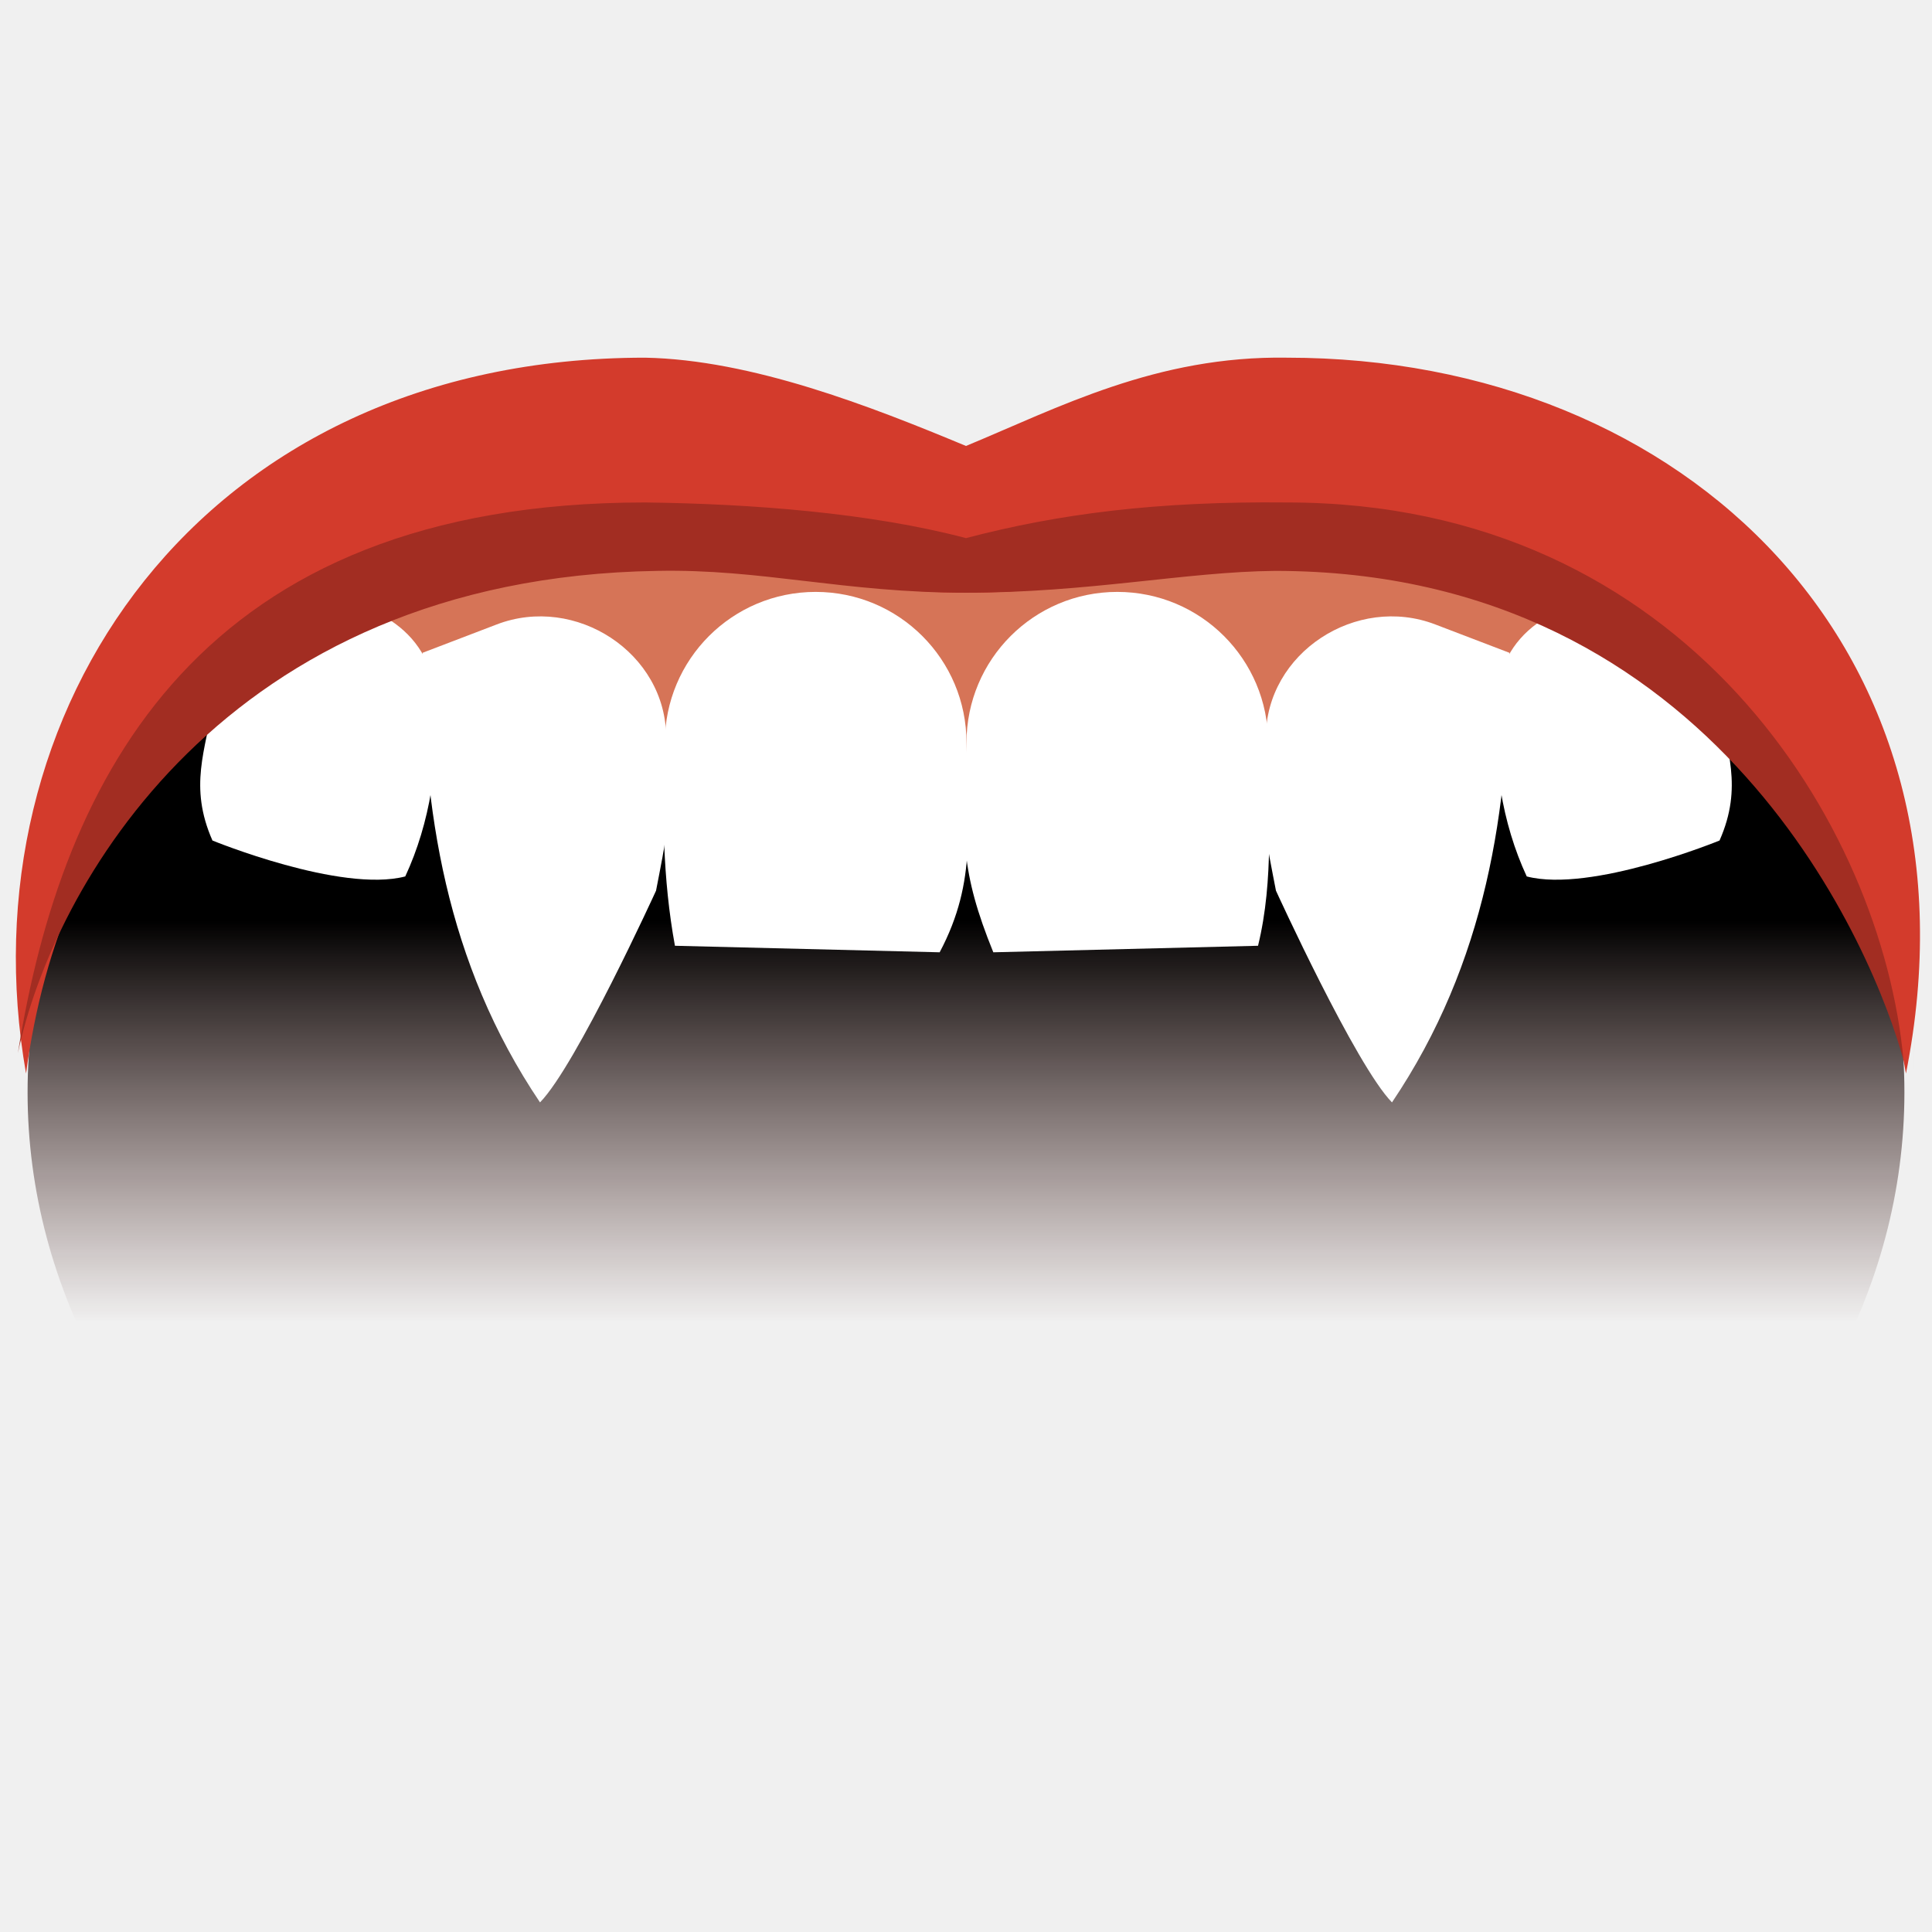
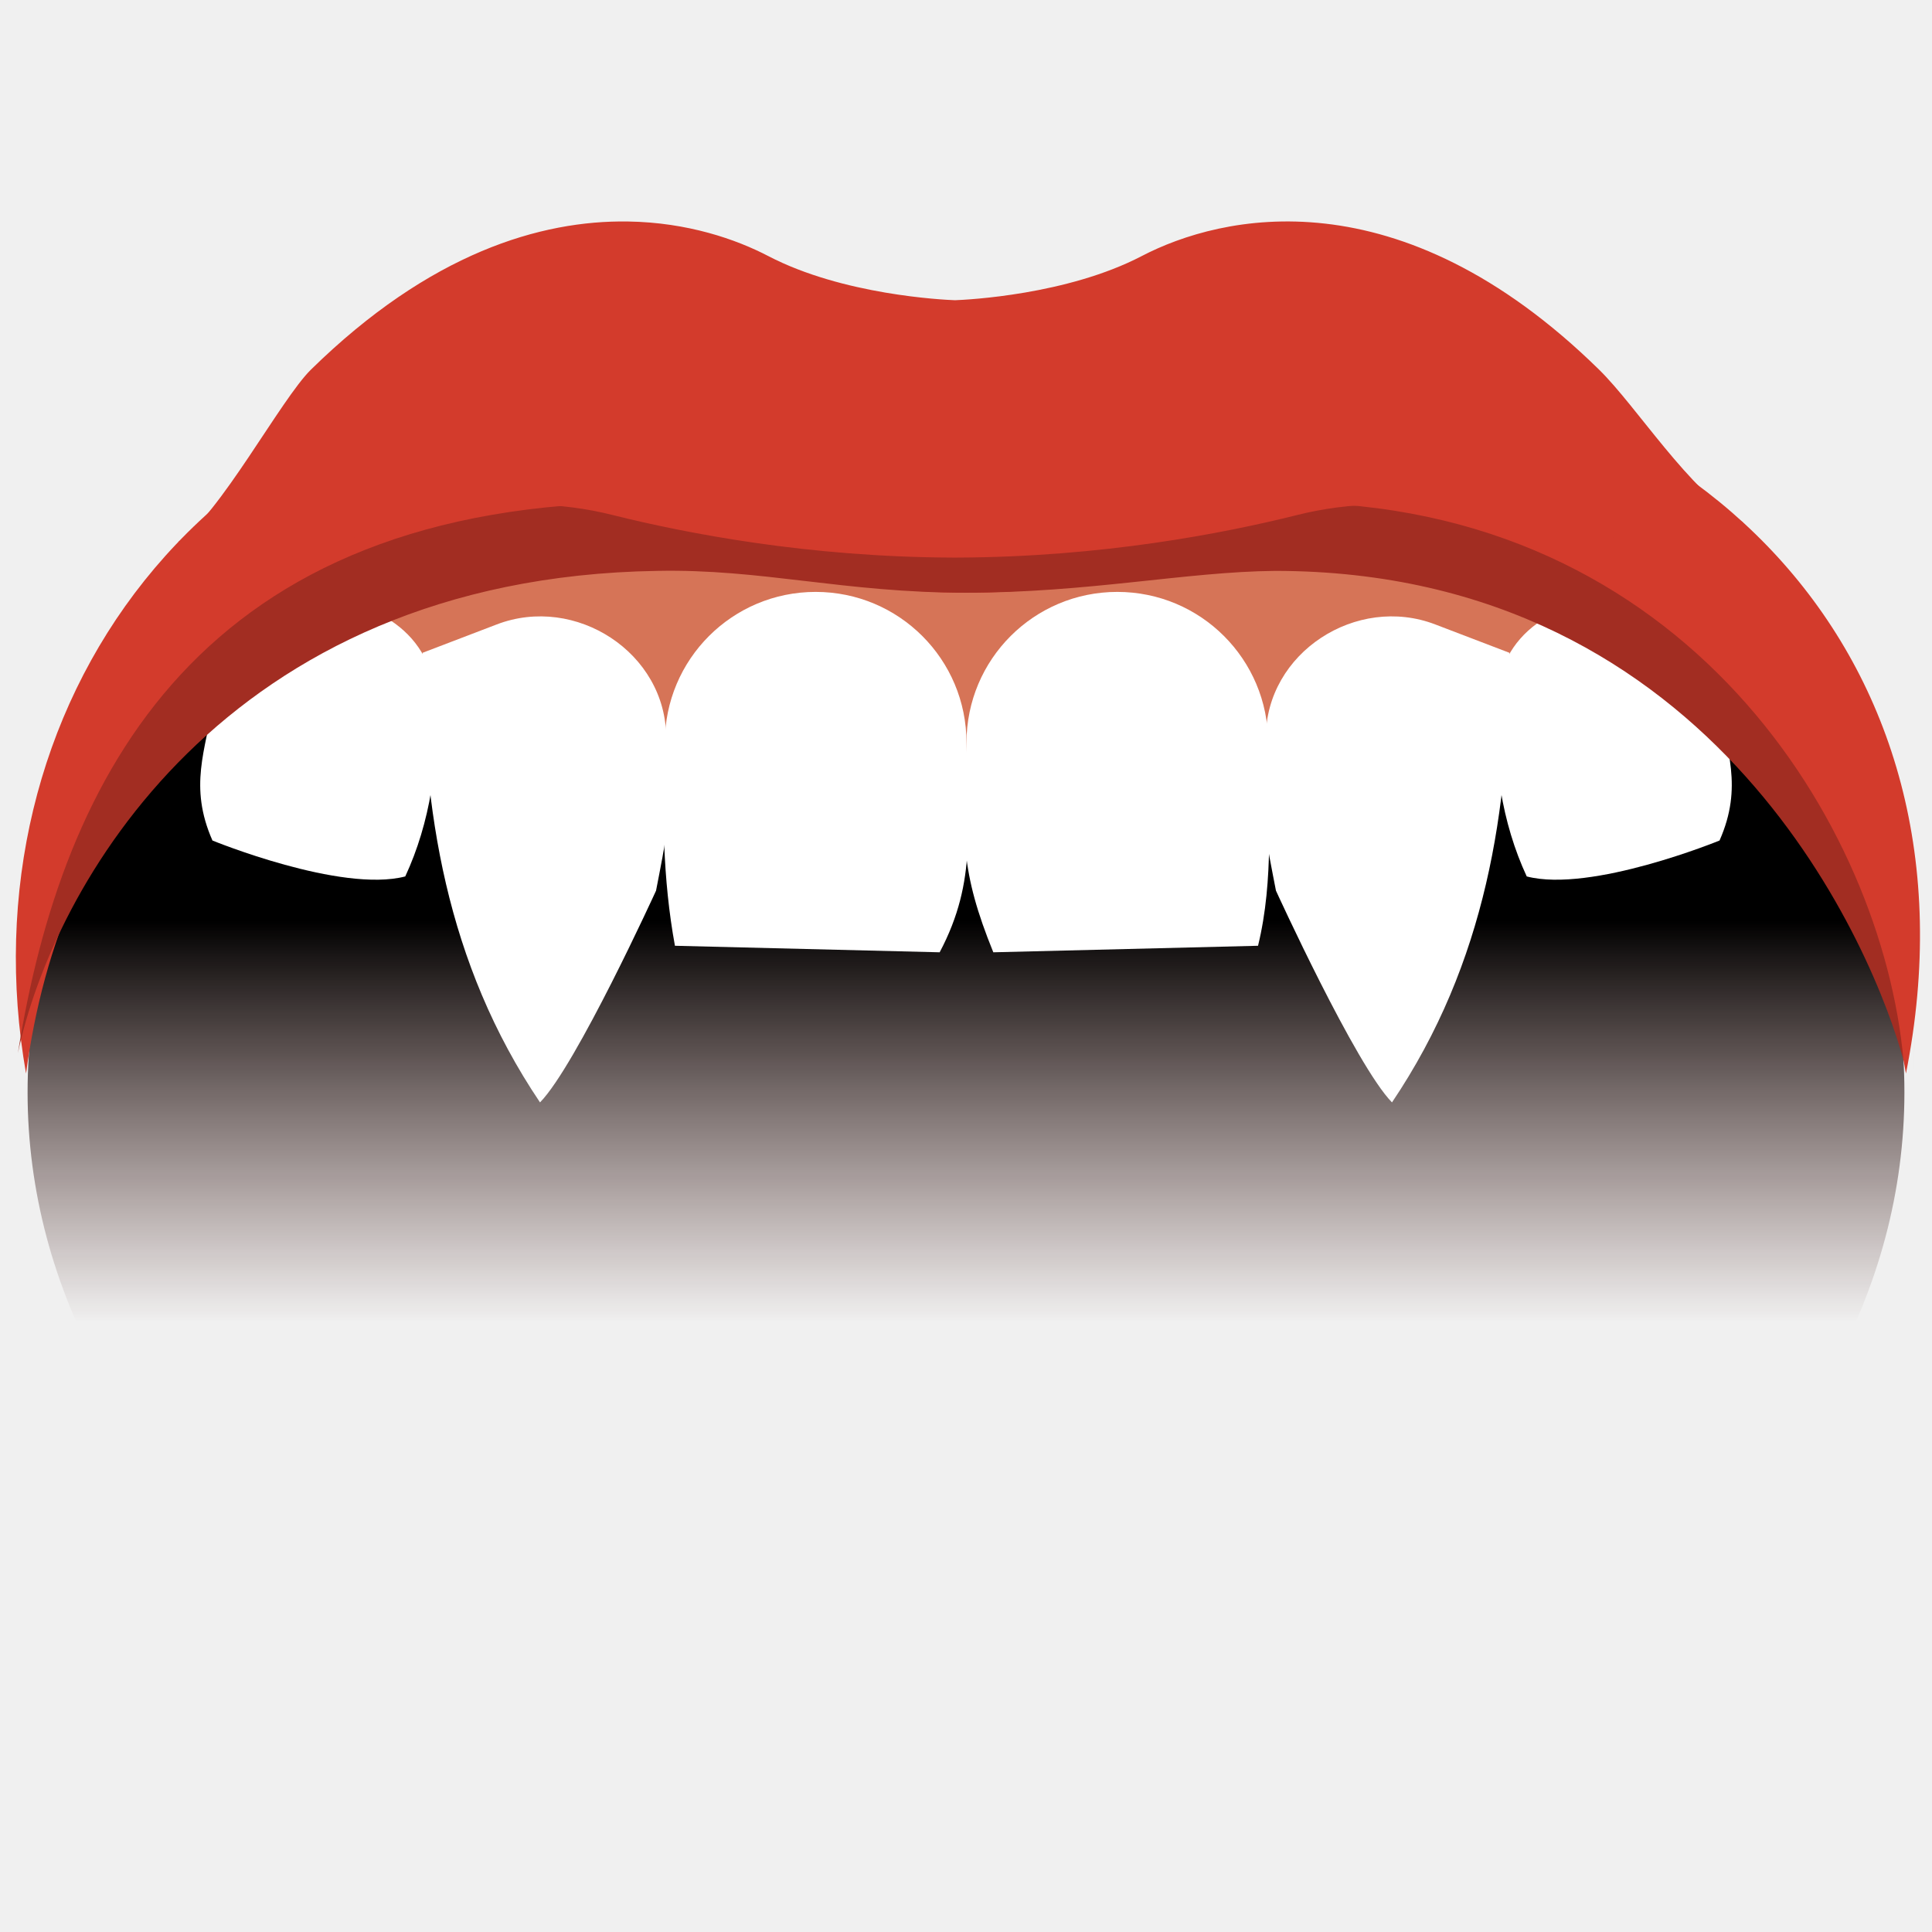
<svg xmlns="http://www.w3.org/2000/svg" xmlns:xlink="http://www.w3.org/1999/xlink" id="Layer_1" data-name="Layer 1" viewBox="0 0 458.117 458.117" version="1.1" width="121.21mm" height="121.21mm">
  <defs id="defs4">
    <linearGradient id="linearGradient3052">
      <stop style="stop-color:#000000;stop-opacity:1" offset="0" id="stop3048" />
      <stop style="stop-color:#3c0f0b;stop-opacity:0;" offset="1" id="stop3050" />
    </linearGradient>
    <style id="style2">.cls-1{fill:#e4e6ea;}.cls-2{opacity:0.6;}.cls-3{fill:#fff;}.cls-4{opacity:0.12;}.cls-5{fill:#757889;}.cls-6{fill:#2b374f;}.cls-7{fill:#f2496d;}</style>
    <linearGradient xlink:href="#linearGradient3052" id="linearGradient3054" x1="229.848" y1="218.334" x2="229.848" y2="313.531" gradientUnits="userSpaceOnUse" gradientTransform="translate(0.4572857)" />
    <meshgradient id="meshgradient4280" gradientUnits="userSpaceOnUse" x="100.193" y="146.156">
      <meshrow id="meshrow37032">
        <meshpatch id="meshpatch37034">
          <stop path="c 5.684,-2.91  11.784,-3.741  18.715,-0.416" style="stop-color:#494949;stop-opacity:1" id="stop37036" />
          <stop path="c -5.403,20.039  -4.987,40.078  -3.325,61.779" style="stop-color:#c8c8c8;stop-opacity:1" id="stop37038" />
          <stop path="c -6.515,0.415  -5.964,-0.001  -12.064,-0.416" style="stop-color:#ffffff;stop-opacity:1" id="stop37040" />
          <stop path="c -3.326,-22.118  -3.326,-41.741  -3.326,-60.948" style="stop-color:#a0a0a0;stop-opacity:1" id="stop37042" />
        </meshpatch>
        <meshpatch id="meshpatch37044">
          <stop path="c 6.516,-1.55624e-05  13.862,0.416  20.377,0.416" id="stop37046" />
          <stop path="c 0,19.208  -0.416,40.494  -0.416,59.701" style="stop-color:#c8c8c8;stop-opacity:1" id="stop37048" />
          <stop path="c -6.515,2.078  -16.772,1.663  -23.286,1.662" style="stop-color:#ffffff;stop-opacity:1" id="stop37050" />
        </meshpatch>
        <meshpatch id="meshpatch37052">
          <stop path="c 6.515,0  10.537,3.741  17.052,3.741" id="stop37054" />
          <stop path="c 14.964,17.961  8.729,27.192  8.729,46.4" style="stop-color:#dcdcdc;stop-opacity:1" id="stop37056" />
          <stop path="c -6.515,-0.001  -19.681,9.559  -26.197,9.56" style="stop-color:#dcdcdc;stop-opacity:1" id="stop37058" />
        </meshpatch>
      </meshrow>
      <meshrow id="meshrow37060">
        <meshpatch id="meshpatch37062">
          <stop path="c 2.078,25.027  6.651,33.012  11.639,53.051" id="stop37064" />
          <stop path="c -6.515,9.77331e-05  -3.471,-12.886  -9.986,-12.886" style="stop-color:#dadada;stop-opacity:1" id="stop37066" />
          <stop path="c -8.729,-13.804  -9.56,-23.451  -13.716,-40.581" style="stop-color:#000000;stop-opacity:1" id="stop37068" />
        </meshpatch>
        <meshpatch id="meshpatch37070">
          <stop path="c 1.31744e-06,19.208  0.831,33.012  0.831,52.219" id="stop37072" />
          <stop path="c -3.606,2.91  -5.964,2.494  -12.479,2.494" style="stop-color:#e0e0e0;stop-opacity:1" id="stop37074" />
        </meshpatch>
        <meshpatch id="meshpatch37076">
          <stop path="c -3.325,21.702  -9.976,24.698  -14.133,40.581" id="stop37078" />
          <stop path="c -2.774,5.403  -6.38,11.639  -11.233,21.199" style="stop-color:#c8c8c8;stop-opacity:1" id="stop37080" />
        </meshpatch>
      </meshrow>
    </meshgradient>
    <meshgradient id="meshgradient37100" gradientUnits="userSpaceOnUse" x="47.475" y="141.37">
      <meshrow id="meshrow40402">
        <meshpatch id="meshpatch40404">
          <stop path="c 6.219,0  12.437,0  18.656,0" style="stop-color:#000000;stop-opacity:1" id="stop40406" />
          <stop path="c -2.351,11.205  -5.291,21.235  -5.291,32.44" style="stop-color:#808080;stop-opacity:1" id="stop40408" />
          <stop path="c -6.219,2.67539e-06  -7.147,1.176  -13.365,1.176" style="stop-color:#c8c8c8;stop-opacity:1" id="stop40410" />
          <stop path="c 0,-11.205  0,-22.41  0,-33.615" style="stop-color:#787878;stop-opacity:1" id="stop40412" />
        </meshpatch>
        <meshpatch id="meshpatch40414">
          <stop path="c 6.219,0  12.437,0  18.656,0" id="stop40416" />
          <stop path="c 0,11.205  -3.527,22.41  -3.527,33.615" style="stop-color:#ffffff;stop-opacity:1" id="stop40418" />
          <stop path="c -6.219,-4.38702e-05  -14.2,-5.97013e-05  -20.419,-1.176" style="stop-color:#ffffff;stop-opacity:1" id="stop40420" />
        </meshpatch>
        <meshpatch id="meshpatch40422">
          <stop path="c 6.219,0  12.437,0  18.656,0" id="stop40424" />
          <stop path="c 0,11.205  0,22.41  0,33.615" style="stop-color:#ffffff;stop-opacity:1" id="stop40426" />
          <stop path="c -6.219,0  -15.964,2.98704e-07  -22.183,0" style="stop-color:#c8c8c8;stop-opacity:1" id="stop40428" />
        </meshpatch>
      </meshrow>
      <meshrow id="meshrow40430">
        <meshpatch id="meshpatch40432">
          <stop path="c -0.588,10.617  0.588,23.586  5.291,34.791" id="stop40434" />
          <stop path="c -6.219,0  -12.437,0  -18.656,0" style="stop-color:#ffffff;stop-opacity:1" id="stop40436" />
          <stop path="c 0,-11.205  0,-22.41  -0,-33.615" style="stop-color:#000000;stop-opacity:1" id="stop40438" />
        </meshpatch>
        <meshpatch id="meshpatch40440">
          <stop path="c -6.5416e-05,11.205  3.527,22.41  3.527,33.615" id="stop40442" />
          <stop path="c -6.219,0  -12.437,0  -18.656,0" style="stop-color:#ffffff;stop-opacity:1" id="stop40444" />
        </meshpatch>
        <meshpatch id="meshpatch40446">
          <stop path="c 0,11.205  0,22.41  0,33.615" id="stop40448" />
          <stop path="c -6.219,0  -12.437,0  -18.656,0" style="stop-color:#ffffff;stop-opacity:1" id="stop40450" />
        </meshpatch>
      </meshrow>
    </meshgradient>
    <meshgradient id="meshgradient40452" gradientUnits="userSpaceOnUse" x="157.327" y="140.352">
      <meshrow id="meshrow45604">
        <meshpatch id="meshpatch45606">
          <stop path="c 8.027,0  16.054,0  24.081,0" style="stop-color:#000000;stop-opacity:1" id="stop45608" />
          <stop path="c -3.527,14.243  -6.223,28.587  -6.223,42.829" style="stop-color:#787878;stop-opacity:1" id="stop45610" />
          <stop path="c -8.027,-0  -9.832,-0.101  -17.859,-0.101" style="stop-color:#ffffff;stop-opacity:1" id="stop45612" />
          <stop path="c 0,-14.243  0,-28.486  0,-42.728" style="stop-color:#a0a0a0;stop-opacity:1" id="stop45614" />
        </meshpatch>
        <meshpatch id="meshpatch45616">
          <stop path="c 8.027,0  16.054,0  24.081,0" id="stop45618" />
          <stop path="c 2.939,14.243  7.642,29.661  7.642,43.904" style="stop-color:#a0a0a0;stop-opacity:1" id="stop45620" />
          <stop path="c -8.027,0  -29.919,-1.075  -37.946,-1.075" style="stop-color:#ffffff;stop-opacity:1" id="stop45622" />
        </meshpatch>
        <meshpatch id="meshpatch45624">
          <stop path="c 8.027,0  16.054,0  24.081,0" id="stop45626" />
          <stop path="c 0,14.243  0,28.486  0,42.728" style="stop-color:#808080;stop-opacity:1" id="stop45628" />
          <stop path="c -8.027,0  -8.412,1.176  -16.439,1.176" style="stop-color:#a0a0a0;stop-opacity:1" id="stop45630" />
        </meshpatch>
      </meshrow>
      <meshrow id="meshrow45632">
        <meshpatch id="meshpatch45634">
          <stop path="c -0.588,14.243  2.108,28.385  6.223,42.628" id="stop45636" />
          <stop path="c -8.027,0  -16.054,0  -24.081,0" style="stop-color:#ffffff;stop-opacity:1" id="stop45638" />
          <stop path="c 0,-14.243  0,-28.486  -0,-42.729" style="stop-color:#808080;stop-opacity:1" id="stop45640" />
        </meshpatch>
        <meshpatch id="meshpatch45642">
          <stop path="c 1.176,12.479  -3.527,27.898  -7.642,41.553" id="stop45644" />
          <stop path="c -8.027,0  -16.054,0  -24.081,0" style="stop-color:#ffffff;stop-opacity:1" id="stop45646" />
        </meshpatch>
        <meshpatch id="meshpatch45648">
          <stop path="c 0,14.243  0,28.486  0,42.728" id="stop45650" />
          <stop path="c -8.027,0  -16.054,0  -24.081,0" style="stop-color:#ffffff;stop-opacity:1" id="stop45652" />
        </meshpatch>
      </meshrow>
    </meshgradient>
    <meshgradient id="meshgradient45667" gradientUnits="userSpaceOnUse" x="157.327" y="140.352">
      <meshrow id="meshrow45695">
        <meshpatch id="meshpatch45677">
          <stop id="stop45669" style="stop-color:#000000;stop-opacity:1" path="c 8.027,0  16.054,0  24.081,0" />
          <stop id="stop45671" style="stop-color:#787878;stop-opacity:1" path="c -3.527,14.243  -6.223,28.587  -6.223,42.829" />
          <stop id="stop45673" style="stop-color:#ffffff;stop-opacity:1" path="c -8.027,-0  -9.832,-0.101  -17.859,-0.101" />
          <stop id="stop45675" style="stop-color:#a0a0a0;stop-opacity:1" path="c 0,-14.243  0,-28.486  0,-42.728" />
        </meshpatch>
        <meshpatch id="meshpatch45685">
          <stop id="stop45679" path="c 8.027,0  16.054,0  24.081,0" />
          <stop id="stop45681" style="stop-color:#a0a0a0;stop-opacity:1" path="c 2.939,14.243  7.642,29.661  7.642,43.904" />
          <stop id="stop45683" style="stop-color:#ffffff;stop-opacity:1" path="c -8.027,0  -29.919,-1.075  -37.946,-1.075" />
        </meshpatch>
        <meshpatch id="meshpatch45693">
          <stop id="stop45687" path="c 8.027,0  16.054,0  24.081,0" />
          <stop id="stop45689" style="stop-color:#808080;stop-opacity:1" path="c 0,14.243  0,28.486  0,42.728" />
          <stop id="stop45691" style="stop-color:#a0a0a0;stop-opacity:1" path="c -8.027,0  -8.412,1.176  -16.439,1.176" />
        </meshpatch>
      </meshrow>
      <meshrow id="meshrow45717">
        <meshpatch id="meshpatch45703">
          <stop id="stop45697" path="c -0.588,14.243  2.108,28.385  6.223,42.628" />
          <stop id="stop45699" style="stop-color:#ffffff;stop-opacity:1" path="c -8.027,0  -16.054,0  -24.081,0" />
          <stop id="stop45701" style="stop-color:#808080;stop-opacity:1" path="c 0,-14.243  0,-28.486  -0,-42.729" />
        </meshpatch>
        <meshpatch id="meshpatch45709">
          <stop id="stop45705" path="c 1.176,12.479  -3.527,27.898  -7.642,41.553" />
          <stop id="stop45707" style="stop-color:#ffffff;stop-opacity:1" path="c -8.027,0  -16.054,0  -24.081,0" />
        </meshpatch>
        <meshpatch id="meshpatch45715">
          <stop id="stop45711" path="c 0,14.243  0,28.486  0,42.728" />
          <stop id="stop45713" style="stop-color:#ffffff;stop-opacity:1" path="c -8.027,0  -16.054,0  -24.081,0" />
        </meshpatch>
      </meshrow>
    </meshgradient>
    <meshgradient id="meshgradient45719" gradientUnits="userSpaceOnUse" x="47.475" y="141.37">
      <meshrow id="meshrow45747">
        <meshpatch id="meshpatch45729">
          <stop id="stop45721" style="stop-color:#000000;stop-opacity:1" path="c 6.219,0  12.437,0  18.656,0" />
          <stop id="stop45723" style="stop-color:#808080;stop-opacity:1" path="c -2.351,11.205  -5.291,21.235  -5.291,32.44" />
          <stop id="stop45725" style="stop-color:#c8c8c8;stop-opacity:1" path="c -6.219,2.67539e-06  -7.147,1.176  -13.365,1.176" />
          <stop id="stop45727" style="stop-color:#787878;stop-opacity:1" path="c 0,-11.205  0,-22.41  0,-33.615" />
        </meshpatch>
        <meshpatch id="meshpatch45737">
          <stop id="stop45731" path="c 6.219,0  12.437,0  18.656,0" />
          <stop id="stop45733" style="stop-color:#ffffff;stop-opacity:1" path="c 0,11.205  -3.527,22.41  -3.527,33.615" />
          <stop id="stop45735" style="stop-color:#ffffff;stop-opacity:1" path="c -6.219,-4.38702e-05  -14.2,-5.97013e-05  -20.419,-1.176" />
        </meshpatch>
        <meshpatch id="meshpatch45745">
          <stop id="stop45739" path="c 6.219,0  12.437,0  18.656,0" />
          <stop id="stop45741" style="stop-color:#ffffff;stop-opacity:1" path="c 0,11.205  0,22.41  0,33.615" />
          <stop id="stop45743" style="stop-color:#c8c8c8;stop-opacity:1" path="c -6.219,0  -15.964,2.98704e-07  -22.183,0" />
        </meshpatch>
      </meshrow>
      <meshrow id="meshrow45769">
        <meshpatch id="meshpatch45755">
          <stop id="stop45749" path="c -0.588,10.617  0.588,23.586  5.291,34.791" />
          <stop id="stop45751" style="stop-color:#ffffff;stop-opacity:1" path="c -6.219,0  -12.437,0  -18.656,0" />
          <stop id="stop45753" style="stop-color:#000000;stop-opacity:1" path="c 0,-11.205  0,-22.41  -0,-33.615" />
        </meshpatch>
        <meshpatch id="meshpatch45761">
          <stop id="stop45757" path="c -6.5416e-05,11.205  3.527,22.41  3.527,33.615" />
          <stop id="stop45759" style="stop-color:#ffffff;stop-opacity:1" path="c -6.219,0  -12.437,0  -18.656,0" />
        </meshpatch>
        <meshpatch id="meshpatch45767">
          <stop id="stop45763" path="c 0,11.205  0,22.41  0,33.615" />
          <stop id="stop45765" style="stop-color:#ffffff;stop-opacity:1" path="c -6.219,0  -12.437,0  -18.656,0" />
        </meshpatch>
      </meshrow>
    </meshgradient>
    <meshgradient id="meshgradient45771" gradientUnits="userSpaceOnUse" x="100.193" y="146.156">
      <meshrow id="meshrow45799">
        <meshpatch id="meshpatch45781">
          <stop id="stop45773" style="stop-color:#494949;stop-opacity:1" path="c 5.684,-2.91  11.784,-3.741  18.715,-0.416" />
          <stop id="stop45775" style="stop-color:#c8c8c8;stop-opacity:1" path="c -5.403,20.039  -4.987,40.078  -3.325,61.779" />
          <stop id="stop45777" style="stop-color:#ffffff;stop-opacity:1" path="c -6.515,0.415  -5.964,-0.001  -12.064,-0.416" />
          <stop id="stop45779" style="stop-color:#a0a0a0;stop-opacity:1" path="c -3.326,-22.118  -3.326,-41.741  -3.326,-60.948" />
        </meshpatch>
        <meshpatch id="meshpatch45789">
          <stop id="stop45783" path="c 6.516,-1.55624e-05  13.862,0.416  20.377,0.416" />
          <stop id="stop45785" style="stop-color:#c8c8c8;stop-opacity:1" path="c 0,19.208  -0.416,40.494  -0.416,59.701" />
          <stop id="stop45787" style="stop-color:#ffffff;stop-opacity:1" path="c -6.515,2.078  -16.772,1.663  -23.286,1.662" />
        </meshpatch>
        <meshpatch id="meshpatch45797">
          <stop id="stop45791" path="c 6.515,0  10.537,3.741  17.052,3.741" />
          <stop id="stop45793" style="stop-color:#dcdcdc;stop-opacity:1" path="c 14.964,17.961  8.729,27.192  8.729,46.4" />
          <stop id="stop45795" style="stop-color:#dcdcdc;stop-opacity:1" path="c -6.515,-0.001  -19.681,9.559  -26.197,9.56" />
        </meshpatch>
      </meshrow>
      <meshrow id="meshrow45821">
        <meshpatch id="meshpatch45807">
          <stop id="stop45801" path="c 2.078,25.027  6.651,33.012  11.639,53.051" />
          <stop id="stop45803" style="stop-color:#dadada;stop-opacity:1" path="c -6.515,9.77331e-05  -3.471,-12.886  -9.986,-12.886" />
          <stop id="stop45805" style="stop-color:#000000;stop-opacity:1" path="c -8.729,-13.804  -9.56,-23.451  -13.716,-40.581" />
        </meshpatch>
        <meshpatch id="meshpatch45813">
          <stop id="stop45809" path="c 1.31744e-06,19.208  0.831,33.012  0.831,52.219" />
          <stop id="stop45811" style="stop-color:#e0e0e0;stop-opacity:1" path="c -3.606,2.91  -5.964,2.494  -12.479,2.494" />
        </meshpatch>
        <meshpatch id="meshpatch45819">
          <stop id="stop45815" path="c -3.325,21.702  -9.976,24.698  -14.133,40.581" />
          <stop id="stop45817" style="stop-color:#c8c8c8;stop-opacity:1" path="c -2.774,5.403  -6.38,11.639  -11.233,21.199" />
        </meshpatch>
      </meshrow>
    </meshgradient>
    <linearGradient xlink:href="#linearGradient3052" id="linearGradient3054-3" x1="229.848" y1="218.334" x2="229.848" y2="313.531" gradientUnits="userSpaceOnUse" gradientTransform="translate(-21.46913,-140.3945)" />
  </defs>
  <path class="st1" d="m 451.575,259.002 c 0,-94.399 -99.618,-139.757 -222.517,-139.757 -122.899,0 -222.517,45.53 -222.517,139.757 0,94.227 99.618,170.916 222.517,170.916 122.899,0 222.517,-76.517 222.517,-170.916 z" style="opacity:1;vector-effect:none;fill:url(#linearGradient3054);fill-opacity:1;stroke-width:1;stroke-linecap:butt;stroke-linejoin:miter;stroke-miterlimit:4;stroke-dasharray:none;stroke-dashoffset:0;stroke-opacity:1" id="path4" />
  <path style="fill:#440a04;fill-opacity:1;stroke-width:1" d="m 147.033,120.812 c -1.886,0.016 -3.963,0.057 -6.121,0.111 2.153,-0.054 4.239,-0.095 6.121,-0.111 z" id="path3342" />
  <path style="fill:#440a04;fill-opacity:1;stroke-width:1" d="m 153.461,120.826 c 0.582,0.007 1.096,0.018 1.623,0.027 -0.546,-0.01 -1.018,-0.02 -1.623,-0.027 z" id="path3340" />
  <path style="fill:#440a04;fill-opacity:1;stroke-width:1" d="m 158.356,120.936 c 0.321,0.011 0.683,0.023 0.961,0.035 -0.294,-0.013 -0.618,-0.023 -0.961,-0.035 z" id="path3338" />
  <path style="fill:#440a04;fill-opacity:1;stroke-width:1" d="m 139.444,120.961 c -2.169,0.063 -4.437,0.148 -6.82,0.26 2.378,-0.111 4.656,-0.197 6.82,-0.26 z" id="path3336" />
  <path style="fill:#440a04;fill-opacity:1;stroke-width:1" d="m 128.68,121.426 c -0.233,0.013 -0.455,0.023 -0.689,0.037 0.234,-0.014 0.457,-0.024 0.689,-0.037 z" id="path3334" />
  <path style="fill:#440a04;fill-opacity:1;stroke-width:1" d="m 122.924,121.797 c -0.446,0.032 -0.903,0.071 -1.354,0.105 0.449,-0.034 0.908,-0.073 1.354,-0.105 z" id="path3332" />
  <path style="fill:#440a04;fill-opacity:1;stroke-width:1" d="m 117.608,122.225 c -0.593,0.052 -1.19,0.109 -1.789,0.164 0.598,-0.055 1.197,-0.112 1.789,-0.164 z" id="path3330" />
  <path style="fill:#440a04;fill-opacity:1;stroke-width:1" d="m 112.182,122.746 c -0.671,0.069 -1.339,0.139 -2.016,0.213 0.676,-0.074 1.345,-0.144 2.016,-0.213 z" id="path3328" />
  <path style="fill:#440a04;fill-opacity:1;stroke-width:1" d="m 106.231,123.418 c -0.552,0.067 -1.098,0.129 -1.652,0.199 0.554,-0.071 1.101,-0.132 1.652,-0.199 z" id="path3326" />
  <path style="fill:#440a04;fill-opacity:1;stroke-width:1" d="m 98.951,124.387 c -0.349,0.051 -0.699,0.109 -1.049,0.162 0.349,-0.053 0.7,-0.111 1.049,-0.162 z" id="path3324" />
  <path style="fill:#440a04;fill-opacity:1;stroke-width:1" d="m 93.209,125.295 c -0.601,0.101 -1.201,0.211 -1.803,0.316 0.601,-0.106 1.202,-0.215 1.803,-0.316 z" id="path3322" />
  <path style="fill:#440a04;fill-opacity:1;stroke-width:1" d="m 87.43,126.344 c -0.677,0.13 -1.351,0.262 -2.027,0.398 0.675,-0.136 1.351,-0.268 2.027,-0.398 z" id="path3320" />
  <path style="fill:#440a04;fill-opacity:1;stroke-width:1" d="m 81.524,127.564 c -0.712,0.157 -1.425,0.307 -2.135,0.471 0.709,-0.164 1.423,-0.314 2.135,-0.471 z" id="path3318" />
  <path style="fill:#440a04;fill-opacity:1;stroke-width:1" d="m 78.469,128.252 c -1.457,0.344 -2.909,0.695 -4.35,1.07 1.44,-0.375 2.893,-0.727 4.35,-1.07 z" id="path3316" />
  <path style="fill:#440a04;fill-opacity:1;stroke-width:1" d="m 73.94,129.369 c -1.442,0.377 -2.872,0.776 -4.293,1.186 1.421,-0.41 2.85,-0.809 4.293,-1.186 z" id="path3314" />
  <path style="fill:#440a04;fill-opacity:1;stroke-width:1" d="m 68.779,130.805 c -1.432,0.421 -2.852,0.86 -4.256,1.316 1.404,-0.456 2.824,-0.895 4.256,-1.316 z" id="path3312" />
  <path style="fill:#440a04;fill-opacity:1;stroke-width:1" d="m 63.977,132.303 c -1.316,0.433 -2.617,0.882 -3.902,1.348 1.286,-0.465 2.587,-0.915 3.902,-1.348 z" id="path3310" />
  <path style="fill:#440a04;fill-opacity:1;stroke-width:1" d="m 59.494,133.855 c -1.324,0.486 -2.625,0.995 -3.912,1.518 1.287,-0.522 2.588,-1.031 3.912,-1.518 z" id="path3308" />
  <path style="fill:#440a04;fill-opacity:1;stroke-width:1" d="m 54.162,135.957 c -0.227,0.096 -0.454,0.192 -0.68,0.289 0.226,-0.097 0.453,-0.193 0.68,-0.289 z" id="path3306" />
  <path style="fill:#440a04;fill-opacity:1;stroke-width:1" d="m 51.453,137.141 c -0.17,0.077 -0.342,0.153 -0.512,0.23 0.169,-0.078 0.342,-0.153 0.512,-0.23 z" id="path3304" />
  <path style="fill:#440a04;fill-opacity:1;stroke-width:1" d="m 46.227,139.697 c -0.307,0.162 -0.609,0.329 -0.912,0.494 0.303,-0.165 0.605,-0.332 0.912,-0.494 z" id="path3302" />
  <path style="fill:#440a04;fill-opacity:1;stroke-width:1" d="m 43.906,140.975 c -0.275,0.156 -0.549,0.312 -0.82,0.471 0.272,-0.159 0.545,-0.314 0.82,-0.471 z" id="path3300" />
  <path style="fill:#440a04;fill-opacity:1;stroke-width:1" d="m 41.596,142.342 c -0.239,0.147 -0.481,0.291 -0.717,0.439 0.236,-0.149 0.478,-0.293 0.717,-0.439 z" id="path3298" />
  <path style="fill:#440a04;fill-opacity:1;stroke-width:1" d="m 36.811,145.553 c -0.222,0.164 -0.439,0.332 -0.658,0.498 0.219,-0.166 0.436,-0.334 0.658,-0.498 z" id="path3296" />
  <path style="fill:#440a04;fill-opacity:1;stroke-width:1" d="m 34.82,147.088 c -0.212,0.171 -0.422,0.343 -0.631,0.516 0.209,-0.173 0.418,-0.345 0.631,-0.516 z" id="path3294" />
  <path style="fill:#440a04;fill-opacity:1;stroke-width:1" d="m 32.938,148.674 c -0.198,0.174 -0.399,0.347 -0.594,0.523 0.195,-0.176 0.395,-0.349 0.594,-0.523 z" id="path3292" />
  <path style="fill:#440a04;fill-opacity:1;stroke-width:1" d="m 30.994,150.467 c -0.125,0.122 -0.257,0.24 -0.381,0.363 0.124,-0.123 0.255,-0.241 0.381,-0.363 z" id="path3290" />
  <path style="fill:#440a04;fill-opacity:1;stroke-width:1" d="m 427.869,152.295 c 0.312,0.316 0.605,0.643 0.906,0.965 -0.302,-0.322 -0.594,-0.649 -0.906,-0.965 z" id="path3288" />
  <path style="fill:#440a04;fill-opacity:1;stroke-width:1" d="m 29.022,152.494 c -0.141,0.155 -0.275,0.314 -0.414,0.471 0.139,-0.156 0.273,-0.316 0.414,-0.471 z" id="path3286" />
  <path style="fill:#440a04;fill-opacity:1;stroke-width:1" d="m 27.485,154.275 c -0.154,0.188 -0.304,0.378 -0.455,0.568 0.151,-0.19 0.301,-0.38 0.455,-0.568 z" id="path3284" />
  <path style="fill:#440a04;fill-opacity:1;stroke-width:1" d="m 430.367,155.051 c 1.385,1.644 2.648,3.358 3.74,5.162 -1.093,-1.804 -2.354,-3.518 -3.74,-5.162 z" id="path3282" />
  <path style="fill:#440a04;fill-opacity:1;stroke-width:1" d="m 26.065,156.109 c -0.152,0.208 -0.305,0.416 -0.453,0.627 0.148,-0.211 0.301,-0.419 0.453,-0.627 z" id="path3280" />
  <path style="fill:#440a04;fill-opacity:1;stroke-width:1" d="m 24.672,158.143 c -0.106,0.165 -0.217,0.327 -0.32,0.494 0.103,-0.167 0.214,-0.329 0.32,-0.494 z" id="path3278" />
  <path style="fill:#440a04;fill-opacity:1;stroke-width:1" d="m 23.215,160.598 c -0.06,0.112 -0.115,0.227 -0.174,0.34 0.059,-0.113 0.113,-0.228 0.174,-0.34 z" id="path3276" />
  <path style="fill:#440a04;fill-opacity:1;stroke-width:1" d="m 435.324,162.379 c 1.523,2.938 2.652,6.082 3.328,9.445 -0.677,-3.364 -1.804,-6.507 -3.328,-9.445 z" id="path3274" />
  <path style="fill:#440a04;fill-opacity:1;stroke-width:1" d="m 22.207,162.623 c -0.106,0.228 -0.204,0.461 -0.305,0.691 0.101,-0.231 0.199,-0.463 0.305,-0.691 z" id="path3272" />
  <path style="fill:#440a04;fill-opacity:1;stroke-width:1" d="m 87.742,164.037 c -2.823,1.024 -5.636,2.126 -8.43,3.311 2.793,-1.184 5.606,-2.286 8.43,-3.311 z" id="path3270" />
  <path style="fill:#440a04;fill-opacity:1;stroke-width:1" d="m 21.326,164.709 c -0.101,0.261 -0.201,0.523 -0.297,0.787 0.095,-0.264 0.196,-0.526 0.297,-0.787 z" id="path3268" />
  <path style="fill:#440a04;fill-opacity:1;stroke-width:1" d="m 20.516,167.035 c -0.066,0.214 -0.137,0.425 -0.199,0.641 0.063,-0.216 0.133,-0.427 0.199,-0.641 z" id="path3266" />
  <path style="fill:#440a04;fill-opacity:1;stroke-width:1" d="m 75.139,169.186 c -2.771,1.268 -5.516,2.62 -8.227,4.061 2.711,-1.44 5.456,-2.793 8.227,-4.061 z" id="path3264" />
  <path style="fill:#440a04;fill-opacity:1;stroke-width:1" d="m 18.701,172.959 c -0.121,0.343 -0.251,0.706 -0.379,1.064 0.125,-0.352 0.26,-0.727 0.379,-1.064 z" id="path3262" />
  <path style="fill:#440a04;fill-opacity:1;stroke-width:1" d="m 439.555,175.002 c 0.112,0.372 0.234,0.762 0.354,1.146 -0.121,-0.387 -0.24,-0.772 -0.354,-1.146 z" id="path3260" />
  <path style="fill:#440a04;fill-opacity:1;stroke-width:1" d="m 58.895,177.836 c -3.946,2.431 -7.792,5.071 -11.502,7.932 3.71,-2.861 7.556,-5.5 11.502,-7.932 z" id="path3258" />
  <path style="fill:#440a04;fill-opacity:1;stroke-width:1" d="m 47.393,185.768 c -2.473,1.907 -4.886,3.912 -7.229,6.02 2.343,-2.108 4.755,-4.112 7.229,-6.02 z" id="path3256" />
  <path style="fill:#440a04;fill-opacity:1;stroke-width:1" d="m 440.518,178.051 c 0.68,2.093 1.482,4.496 2.295,6.916 -0.828,-2.466 -1.604,-4.788 -2.295,-6.916 z" id="path3254" />
  <path style="fill:#440a04;fill-opacity:1;stroke-width:1" d="m 15.77,181.168 c -0.495,1.403 -0.998,2.856 -1.52,4.404 0.517,-1.537 1.028,-3.01 1.52,-4.404 z" id="path3252" />
  <path style="fill:#440a04;fill-opacity:1;stroke-width:1" d="m 13.967,186.432 c -0.416,1.25 -0.833,2.541 -1.254,3.881 0.42,-1.337 0.839,-2.633 1.254,-3.881 z" id="path3250" />
  <path style="fill:#440a04;fill-opacity:1;stroke-width:1" d="m 444.154,189 c 0.491,1.498 0.987,3.034 1.486,4.643 -0.504,-1.62 -0.992,-3.135 -1.486,-4.643 z" id="path3248" />
  <path style="fill:#440a04;fill-opacity:1;stroke-width:1" d="m 445.641,193.643 c 0.521,1.677 1.042,3.425 1.557,5.223 -0.514,-1.796 -1.036,-3.547 -1.557,-5.223 z" id="path3246" />
  <path style="fill:#440a04;fill-opacity:1;stroke-width:1" d="m 12.27,191.746 c -0.393,1.282 -0.782,2.605 -1.17,3.965 0.387,-1.358 0.777,-2.684 1.17,-3.965 z" id="path3244" />
  <path style="fill:#440a04;fill-opacity:1;stroke-width:1" d="m 36.701,195.027 c -1.135,1.106 -2.251,2.236 -3.348,3.395 1.096,-1.158 2.215,-2.289 3.35,-3.395 -3.42e-4,3.4e-4 -0.002,-3.3e-4 -0.002,0 z" id="path3242" />
  <path style="fill:#440a04;fill-opacity:1;stroke-width:1" d="m 10.625,197.375 c -0.114,0.415 -0.227,0.833 -0.34,1.254 0.113,-0.42 0.226,-0.84 0.34,-1.254 z" id="path3240" />
  <path style="fill:#440a04;fill-opacity:1;stroke-width:1" d="m 33.354,198.424 c -1.096,1.158 -2.173,2.343 -3.229,3.555 1.055,-1.212 2.132,-2.396 3.229,-3.555 z" id="path3238" />
  <path style="fill:#440a04;fill-opacity:1;stroke-width:1" d="m 30.125,201.979 c -1.055,1.212 -2.09,2.452 -3.102,3.719 1.012,-1.267 2.046,-2.506 3.102,-3.719 z" id="path3236" />
  <path style="fill:#440a04;fill-opacity:1;stroke-width:1" d="m 447.688,200.613 c 0.257,0.929 0.511,1.872 0.762,2.832 -0.251,-0.96 -0.504,-1.903 -0.762,-2.832 z" id="path3234" />
  <path style="fill:#440a04;fill-opacity:1;stroke-width:1" d="m 9.373,202.156 c -0.1,0.401 -0.199,0.802 -0.297,1.209 0.098,-0.406 0.197,-0.808 0.297,-1.209 z" id="path3232" />
  <path style="fill:#440a04;fill-opacity:1;stroke-width:1" d="m 448.99,205.559 c 0.165,0.664 0.327,1.339 0.488,2.018 -0.161,-0.679 -0.323,-1.353 -0.488,-2.018 z" id="path3230" />
  <path style="fill:#440a04;fill-opacity:1;stroke-width:1" d="m 8.229,207.057 c -0.114,0.521 -0.227,1.043 -0.338,1.572 0.111,-0.529 0.224,-1.052 0.338,-1.572 z" id="path3228" />
  <path style="fill:#440a04;fill-opacity:1;stroke-width:1" d="m 26.279,207.367 c -0.089,0.215 -0.176,0.454 -0.266,0.684 0.089,-0.228 0.177,-0.47 0.266,-0.684 z" id="path3226" />
  <path style="fill:#440a04;fill-opacity:1;stroke-width:1" d="m 431.25,208.562 c 0.074,0.187 0.147,0.39 0.221,0.586 -0.074,-0.198 -0.146,-0.397 -0.221,-0.586 z" id="path3224" />
  <path style="fill:#440a04;fill-opacity:1;stroke-width:1" d="m 25.5,209.439 c -0.097,0.276 -0.191,0.556 -0.287,0.848 0.096,-0.29 0.191,-0.574 0.287,-0.848 z" id="path3222" />
  <path style="fill:#440a04;fill-opacity:1;stroke-width:1" d="m 449.944,209.598 c 0.152,0.677 0.306,1.348 0.453,2.039 -0.147,-0.691 -0.301,-1.362 -0.453,-2.039 z" id="path3220" />
  <path style="fill:#440a04;fill-opacity:1;stroke-width:1" d="m 432.074,210.861 c 0.067,0.2 0.133,0.396 0.199,0.604 -0.066,-0.208 -0.133,-0.402 -0.199,-0.604 z" id="path3218" />
  <path style="fill:#440a04;fill-opacity:1;stroke-width:1" d="m 24.705,211.922 c -0.093,0.314 -0.186,0.615 -0.277,0.943 0.091,-0.328 0.185,-0.631 0.277,-0.943 z" id="path3216" />
  <path style="fill:#440a04;fill-opacity:1;stroke-width:1" d="m 7.037,212.926 c -0.085,0.462 -0.162,0.94 -0.244,1.408 0.082,-0.468 0.159,-0.946 0.244,-1.408 z" id="path3214" />
  <path style="fill:#440a04;fill-opacity:1;stroke-width:1" d="m 451.129,215.289 c 0.117,0.616 0.226,1.245 0.338,1.871 -0.112,-0.626 -0.221,-1.255 -0.338,-1.871 z" id="path3212" />
  <path style="fill:#440a04;fill-opacity:1;stroke-width:1" d="m 433.742,216.979 c 0.051,0.229 0.097,0.469 0.146,0.703 -0.05,-0.235 -0.096,-0.473 -0.146,-0.703 z" id="path3210" />
  <path style="fill:#440a04;fill-opacity:1;stroke-width:1" d="m 6.199,217.926 c -0.111,0.719 -0.226,1.432 -0.33,2.164 0.104,-0.732 0.219,-1.445 0.33,-2.164 z" id="path3208" />
  <path style="fill:#440a04;fill-opacity:1;stroke-width:1" d="m 23.039,218.895 c -0.067,0.358 -0.127,0.736 -0.191,1.105 0.064,-0.368 0.124,-0.748 0.191,-1.105 z" id="path3206" />
  <path style="fill:#440a04;fill-opacity:1;stroke-width:1" d="m 451.906,219.748 c 0.105,0.648 0.21,1.293 0.309,1.951 -0.098,-0.658 -0.204,-1.303 -0.309,-1.951 z" id="path3204" />
  <path style="fill:#440a04;fill-opacity:1;stroke-width:1" d="m 434.399,220.334 c 0.042,0.239 0.085,0.474 0.125,0.717 -0.04,-0.244 -0.083,-0.477 -0.125,-0.717 z" id="path3202" />
  <path style="fill:#440a04;fill-opacity:1;stroke-width:1" d="m 5.828,220.391 c -0.169,1.206 -0.33,2.428 -0.477,3.668 0.147,-1.24 0.308,-2.462 0.477,-3.668 z" id="path3200" />
  <path style="fill:#440a04;fill-opacity:1;stroke-width:1" d="m 22.465,222.398 c -0.102,0.705 -0.202,1.41 -0.291,2.148 0.089,-0.737 0.189,-1.444 0.291,-2.148 z" id="path3198" />
  <path style="fill:#440a04;fill-opacity:1;stroke-width:1" d="m 5.352,224.061 c -0.303,2.564 -0.556,5.203 -0.75,7.914 0.194,-2.711 0.447,-5.349 0.75,-7.914 z" id="path3196" />
  <path style="fill:#440a04;fill-opacity:1;stroke-width:1" d="m 22.133,224.867 c -0.116,0.998 -0.216,2.029 -0.305,3.084 0.088,-1.055 0.188,-2.086 0.305,-3.084 z" id="path3194" />
  <path style="fill:#440a04;fill-opacity:1;stroke-width:1" d="m 452.772,225.771 c 0.085,0.689 0.156,1.396 0.232,2.096 -0.077,-0.7 -0.148,-1.407 -0.232,-2.096 z" id="path3192" />
  <path style="fill:#440a04;fill-opacity:1;stroke-width:1" d="m 435.426,228.512 c 0.054,0.684 0.104,1.376 0.145,2.082 -0.041,-0.707 -0.09,-1.398 -0.145,-2.082 z" id="path3190" />
  <path style="fill:#440a04;fill-opacity:1;stroke-width:1" d="m 21.776,228.623 c -0.082,1.069 -0.154,2.155 -0.203,3.279 0.049,-1.123 0.121,-2.211 0.203,-3.279 z" id="path3188" />
  <path style="fill:#440a04;fill-opacity:1;stroke-width:1" d="m 453.281,230.584 c 1.043,11.3 0.997,23.965 -1.023,38.062 2.021,-14.1 2.069,-26.762 1.023,-38.062 z" id="path3186" />
  <path style="fill:#440a04;fill-opacity:1;stroke-width:1" d="m 452.258,268.646 c -0.462,3.226 -1.028,6.527 -1.707,9.902 0.679,-3.375 1.245,-6.677 1.707,-9.902 z" id="path3184" />
  <path style="fill:#440a04;fill-opacity:1;stroke-width:1" d="m 435.629,231.775 c 0.032,0.698 0.057,1.406 0.074,2.125 -0.017,-0.719 -0.043,-1.426 -0.074,-2.125 z" id="path3180" />
  <path style="fill:#440a04;fill-opacity:1;stroke-width:1" d="m 21.569,232.043 c -0.046,1.082 -0.069,2.196 -0.08,3.326 0.011,-1.13 0.034,-2.245 0.08,-3.326 z" id="path3178" />
  <path style="fill:#440a04;fill-opacity:1;stroke-width:1" d="m 4.588,232.176 c -0.088,1.246 -0.161,2.508 -0.223,3.785 0.062,-1.276 0.135,-2.54 0.223,-3.785 z" id="path3176" />
  <path style="fill:#440a04;fill-opacity:1;stroke-width:1" d="m 435.727,235.246 c 0.008,0.699 0.005,1.41 -0.002,2.127 0.007,-0.717 0.009,-1.428 0.002,-2.127 z" id="path3174" />
  <path style="fill:#440a04;fill-opacity:1;stroke-width:1" d="m 21.481,236.184 c -0.003,1.162 0.013,2.345 0.051,3.555 -0.037,-1.21 -0.053,-2.393 -0.051,-3.555 z" id="path3172" />
  <path style="fill:#440a04;fill-opacity:1;stroke-width:1" d="m 4.344,236.398 c -0.126,2.752 -0.191,5.573 -0.182,8.465 -0.009,-2.892 0.056,-5.713 0.182,-8.465 z" id="path3170" />
  <path style="fill:#440a04;fill-opacity:1;stroke-width:1" d="m 4.162,244.863 c 0.004,1.377 0.028,2.773 0.066,4.182 -0.038,-1.409 -0.062,-2.804 -0.066,-4.182 z" id="path3168" />
  <path style="fill:#440a04;fill-opacity:1;stroke-width:1" d="m 435.695,239.051 c -0.019,0.736 -0.045,1.479 -0.08,2.232 0.035,-0.754 0.061,-1.496 0.08,-2.232 z" id="path3166" />
  <path style="fill:#440a04;fill-opacity:1;stroke-width:1" d="m 21.553,240.307 c 0.041,1.13 0.101,2.28 0.18,3.449 -0.079,-1.169 -0.139,-2.32 -0.18,-3.449 z" id="path3164" />
  <path style="fill:#440a04;fill-opacity:1;stroke-width:1" d="m 435.545,242.639 c -0.045,0.765 -0.103,1.542 -0.166,2.324 0.063,-0.783 0.121,-1.559 0.166,-2.324 z" id="path3162" />
  <path style="fill:#440a04;fill-opacity:1;stroke-width:1" d="m 21.776,244.412 c 0.091,1.245 0.208,2.514 0.346,3.801 -0.138,-1.287 -0.254,-2.556 -0.346,-3.801 z" id="path3160" />
  <path style="fill:#440a04;fill-opacity:1;stroke-width:1" d="m 435.195,246.998 c -0.071,0.718 -0.148,1.441 -0.234,2.172 0.087,-0.731 0.163,-1.454 0.234,-2.172 z" id="path3158" />
  <path style="fill:#440a04;fill-opacity:1;stroke-width:1" d="m 22.235,249.209 c 0.153,1.32 0.321,2.653 0.527,4.014 -0.206,-1.361 -0.374,-2.694 -0.527,-4.014 z" id="path3156" />
  <path style="fill:#440a04;fill-opacity:1;stroke-width:1" d="m 4.248,249.699 c 0.04,1.302 0.095,2.615 0.166,3.943 -0.071,-1.328 -0.126,-2.642 -0.166,-3.943 z" id="path3154" />
  <path style="fill:#440a04;fill-opacity:1;stroke-width:1" d="m 434.762,250.754 c -0.104,0.78 -0.22,1.571 -0.342,2.365 0.122,-0.795 0.238,-1.585 0.342,-2.365 z" id="path3152" />
  <path style="fill:#440a04;fill-opacity:1;stroke-width:1" d="m 4.438,254.098 c 0.168,3.01 0.417,6.09 0.756,9.234 -0.339,-3.145 -0.588,-6.223 -0.756,-9.234 z" id="path3150" />
  <path style="fill:#440a04;fill-opacity:1;stroke-width:1" d="m 434.047,255.387 c -0.13,0.745 -0.266,1.494 -0.412,2.25 0.147,-0.757 0.282,-1.505 0.412,-2.25 z" id="path3148" />
  <path style="fill:#440a04;fill-opacity:1;stroke-width:1" d="m 23.209,255.939 c 0.048,0.275 0.102,0.553 0.152,0.83 -0.05,-0.276 -0.104,-0.555 -0.152,-0.83 z" id="path3146" />
  <path style="fill:#440a04;fill-opacity:1;stroke-width:1" d="m 23.76,258.865 c 0.048,0.241 0.098,0.482 0.148,0.725 -0.05,-0.242 -0.1,-0.484 -0.148,-0.725 z" id="path3144" />
  <path style="fill:#440a04;fill-opacity:1;stroke-width:1" d="m 433.293,259.344 c -0.183,0.877 -0.381,1.763 -0.588,2.654 0.207,-0.891 0.405,-1.777 0.588,-2.654 z" id="path3142" />
  <path style="fill:#440a04;fill-opacity:1;stroke-width:1" d="m 24.397,261.844 c 0.053,0.233 0.104,0.465 0.158,0.699 -0.054,-0.234 -0.105,-0.466 -0.158,-0.699 z" id="path3140" />
  <path style="fill:#440a04;fill-opacity:1;stroke-width:1" d="m 5.238,263.736 c 0.158,1.44 0.336,2.894 0.533,4.361 -0.197,-1.468 -0.375,-2.922 -0.533,-4.361 z" id="path3138" />
  <path style="fill:#440a04;fill-opacity:1;stroke-width:1" d="m 432.168,264.207 c -0.197,0.784 -0.401,1.572 -0.617,2.365 0.216,-0.794 0.42,-1.581 0.617,-2.365 z" id="path3136" />
  <path style="fill:#440a04;fill-opacity:1;stroke-width:1" d="m 26.082,268.455 c 0.065,0.229 0.136,0.46 0.203,0.689 -0.067,-0.23 -0.138,-0.461 -0.203,-0.689 z" id="path3134" />
  <path style="fill:#440a04;fill-opacity:1;stroke-width:1" d="m 431.01,268.502 c -0.241,0.831 -0.498,1.67 -0.76,2.512 0.262,-0.842 0.519,-1.68 0.76,-2.512 z" id="path3132" />
  <path style="fill:#440a04;fill-opacity:1;stroke-width:1" d="m 5.84,268.602 c 0.444,3.246 0.982,6.556 1.629,9.936 -0.647,-3.379 -1.185,-6.69 -1.629,-9.936 z" id="path3130" />
  <path style="fill:#440a04;fill-opacity:1;stroke-width:1" d="m 26.996,271.51 c 0.086,0.278 0.175,0.557 0.264,0.836 -0.089,-0.279 -0.177,-0.558 -0.264,-0.836 z" id="path3128" />
  <path style="fill:#440a04;fill-opacity:1;stroke-width:1" d="m 429.445,273.504 c -0.29,0.87 -0.588,1.743 -0.902,2.623 0.314,-0.88 0.612,-1.753 0.902,-2.623 z" id="path3126" />
  <path style="fill:#440a04;fill-opacity:1;stroke-width:1" d="m 28.039,274.715 c 0.081,0.238 0.159,0.476 0.242,0.715 -0.083,-0.239 -0.161,-0.476 -0.242,-0.715 z" id="path12-2" />
  <path d="M 67.115,129.046 H 392.589 v 50.1 H 67.115 Z" class="st3" style="fill:#d67457;fill-opacity:1;stroke-width:1" id="path8" />
  <path class="st4" d="m 354.968,165.697 v 1.001 c 0,-16.446 14.451,-25.328 32.321,-25.328 15.34,4.805 15.295,13.855 20.321,25.328 1.691,11.086 5.813,19.74 0.129,32.606 0,0 -30.442,12.482 -45.717,8.518 -5.869,-12.62 -8.23,-27.61 -7.054,-42.126 z" style="fill:#ffffff;stroke-width:1" id="path10-0-4-2" />
  <path class="st4" d="m 103.148,165.697 v 1.001 c 0,-16.446 -14.451,-25.328 -32.321,-25.328 -15.34,4.805 -15.295,13.855 -20.321,25.328 -1.691,11.086 -5.813,19.74 -0.129,32.606 0,0 30.442,12.482 45.717,8.518 5.869,-12.62 8.23,-27.61 7.054,-42.126 z" style="fill:#ffffff;stroke-width:1" id="path10-0-4" />
  <path style="fill:#ffffff;stroke-width:1" d="m 302.553,211.193 c 0,0 18.917,41.44 27.515,50.209 22.309,-33.1 27.855,-69.539 27.855,-106.607 l -17.539,-6.707 c -18.742,-7.222 -40.231,6.706 -40.231,26.824 -2.304,14.687 0.499,26.28 2.4,36.281 z" id="path3399" />
  <path style="fill:#ffffff;stroke-width:1" d="m 264.939,140.352 c -19.774,0 -35.764,15.99 -35.764,35.764 -1.163,22.028 -1.429,30.533 6.361,49.693 l 62.768,-1.547 c 3.852,-15.76 2.4,-32.056 2.4,-48.146 0,-19.774 -15.992,-35.764 -35.766,-35.764 z" id="path3386" />
  <path style="fill:#ffffff;stroke-width:1" d="m 193.41,140.352 c -19.774,0 -35.766,15.99 -35.766,35.764 -0.638,16.303 -0.534,32.17 2.4,48.146 l 62.768,1.547 c 9.134,-17.206 6.363,-30.409 6.363,-49.693 0,-19.774 -15.992,-35.764 -35.766,-35.764 z" id="path10-0" />
  <path id="path3401" d="m 155.563,211.193 c 0,0 -18.917,41.44 -27.515,50.209 -22.309,-33.1 -27.855,-69.539 -27.855,-106.607 l 17.539,-6.707 c 18.742,-7.222 40.231,6.706 40.231,26.824 2.304,14.687 -0.499,26.28 -2.4,36.281 z" style="fill:#ffffff;stroke-width:1" />
  <g id="g45657">
    <path style="fill:url(#meshgradient40452);stroke-width:1;fill-opacity:1" d="m 193.41,140.352 c -19.774,0 -35.766,15.99 -35.766,35.764 -0.638,16.303 -0.534,32.17 2.4,48.146 l 62.768,1.547 c 9.134,-17.206 6.363,-30.409 6.363,-49.693 0,-19.774 -15.992,-35.764 -35.766,-35.764 z" id="path37091" />
    <path class="st4" d="m 103.148,165.697 v 1.001 c 0,-16.446 -14.451,-25.328 -32.321,-25.328 -15.34,4.805 -15.295,13.855 -20.321,25.328 -1.691,11.086 -5.813,19.74 -0.129,32.606 0,0 30.442,12.482 45.717,8.518 5.869,-12.62 8.23,-27.61 7.054,-42.126 z" style="fill:url(#meshgradient37100);stroke-width:1;fill-opacity:1" id="path37098" />
    <path id="path3408" d="m 155.563,211.193 c 0,0 -18.917,41.44 -27.515,50.209 -22.309,-33.1 -27.855,-69.539 -27.855,-106.607 l 17.539,-6.707 c 18.742,-7.222 40.231,6.706 40.231,26.824 2.304,14.687 -0.499,26.28 -2.4,36.281 z" style="fill:url(#meshgradient4280);stroke-width:1;fill-opacity:1" />
  </g>
  <g id="g45665" transform="matrix(-1,0,0,1,458.135,0)">
    <path id="path45659" d="m 193.41,140.352 c -19.774,0 -35.766,15.99 -35.766,35.764 -0.638,16.303 -0.534,32.17 2.4,48.146 l 62.768,1.547 c 9.134,-17.206 6.363,-30.409 6.363,-49.693 0,-19.774 -15.992,-35.764 -35.766,-35.764 z" style="fill:url(#meshgradient45667);fill-opacity:1;stroke-width:1" />
    <path id="path45661" style="fill:url(#meshgradient45719);fill-opacity:1;stroke-width:1" d="m 103.148,165.697 v 1.001 c 0,-16.446 -14.451,-25.328 -32.321,-25.328 -15.34,4.805 -15.295,13.855 -20.321,25.328 -1.691,11.086 -5.813,19.74 -0.129,32.606 0,0 30.442,12.482 45.717,8.518 5.869,-12.62 8.23,-27.61 7.054,-42.126 z" class="st4" />
    <path style="fill:url(#meshgradient45771);fill-opacity:1;stroke-width:1" d="m 155.563,211.193 c 0,0 -18.917,41.44 -27.515,50.209 -22.309,-33.1 -27.855,-69.539 -27.855,-106.607 l 17.539,-6.707 c 18.742,-7.222 40.231,6.706 40.231,26.824 2.304,14.687 -0.499,26.28 -2.4,36.281 z" id="path45663" />
  </g>
  <path style="fill:#d33b2c;fill-opacity:1;stroke-width:1" d="M 152.939,84.813 C 47.223,84.846 -8.889,169.114 6.176,254.549 c 8.111,-61.015 46.474,-118.745 149.632,-121.354 24.931,-0.805 44.15,7.354 73.25,7.354 29.1,0 52.138,-7.027 73.25,-7.354 105.512,0 142.973,82.199 149.632,121.354 C 471.849,154.412 399.98,84.813 305.178,84.813 274.231,84.317 250.995,96.653 229.058,105.748 206.357,96.289 178.205,85.293 152.939,84.813 Z" id="path12" />
  <path id="path46062" d="M 152.939,119.145 C 47.223,119.166 14.64,184.422 4.248,249.699 12.359,211.081 52.65,137.019 155.808,135.367 c 24.931,-0.509 44.15,5.181 73.25,5.181 29.1,0 52.138,-4.974 73.25,-5.181 105.512,0 142.387,91.246 149.047,116.029 -5.02,-55.478 -51.375,-132.251 -146.177,-132.251 -30.947,-0.313 -54.182,2.694 -76.12,8.451 -22.702,-5.987 -50.853,-8.147 -76.12,-8.451 z" style="fill:#a22d22;fill-opacity:1;stroke-width:1" />
+   <path style="fill:#d33b2c;fill-opacity:1;stroke-width:1" d="M 148.913,52.52 C 128.256,52.201 101.952,59.962 73.735,87.643 66.574,94.662 52.013,122.267 42.313,128.471 l 8.152,10.211 c 22.012,-8.127 40.569,-13.554 55.559,-16.977 6.431,-1.469 13.101,-2.161 19.76,-2.082 6.659,0.079 13.306,0.929 19.691,2.549 17.23,4.294 46.111,9.917 80.406,10.041 v 0.012 c 0.192,0 0.379,-0.005 0.57,-0.006 0.191,3.4e-4 0.377,0.006 0.568,0.006 v -0.012 c 34.295,-0.124 63.176,-5.747 80.361,-10.041 12.77,-3.239 26.588,-3.406 39.449,-0.467 16.798,3.836 36.161,3.288 61.049,13.107 l 5.404,-10.978 C 400.403,116.261 388.244,96.549 379.167,87.643 331.644,41.022 289.55,50.906 270.714,60.725 253.042,69.936 229.347,71.08 226.452,71.188 223.563,71.08 199.865,69.938 182.19,60.725 174.538,56.736 163.047,52.737 148.913,52.52 Z" id="path48188" />
</svg>
